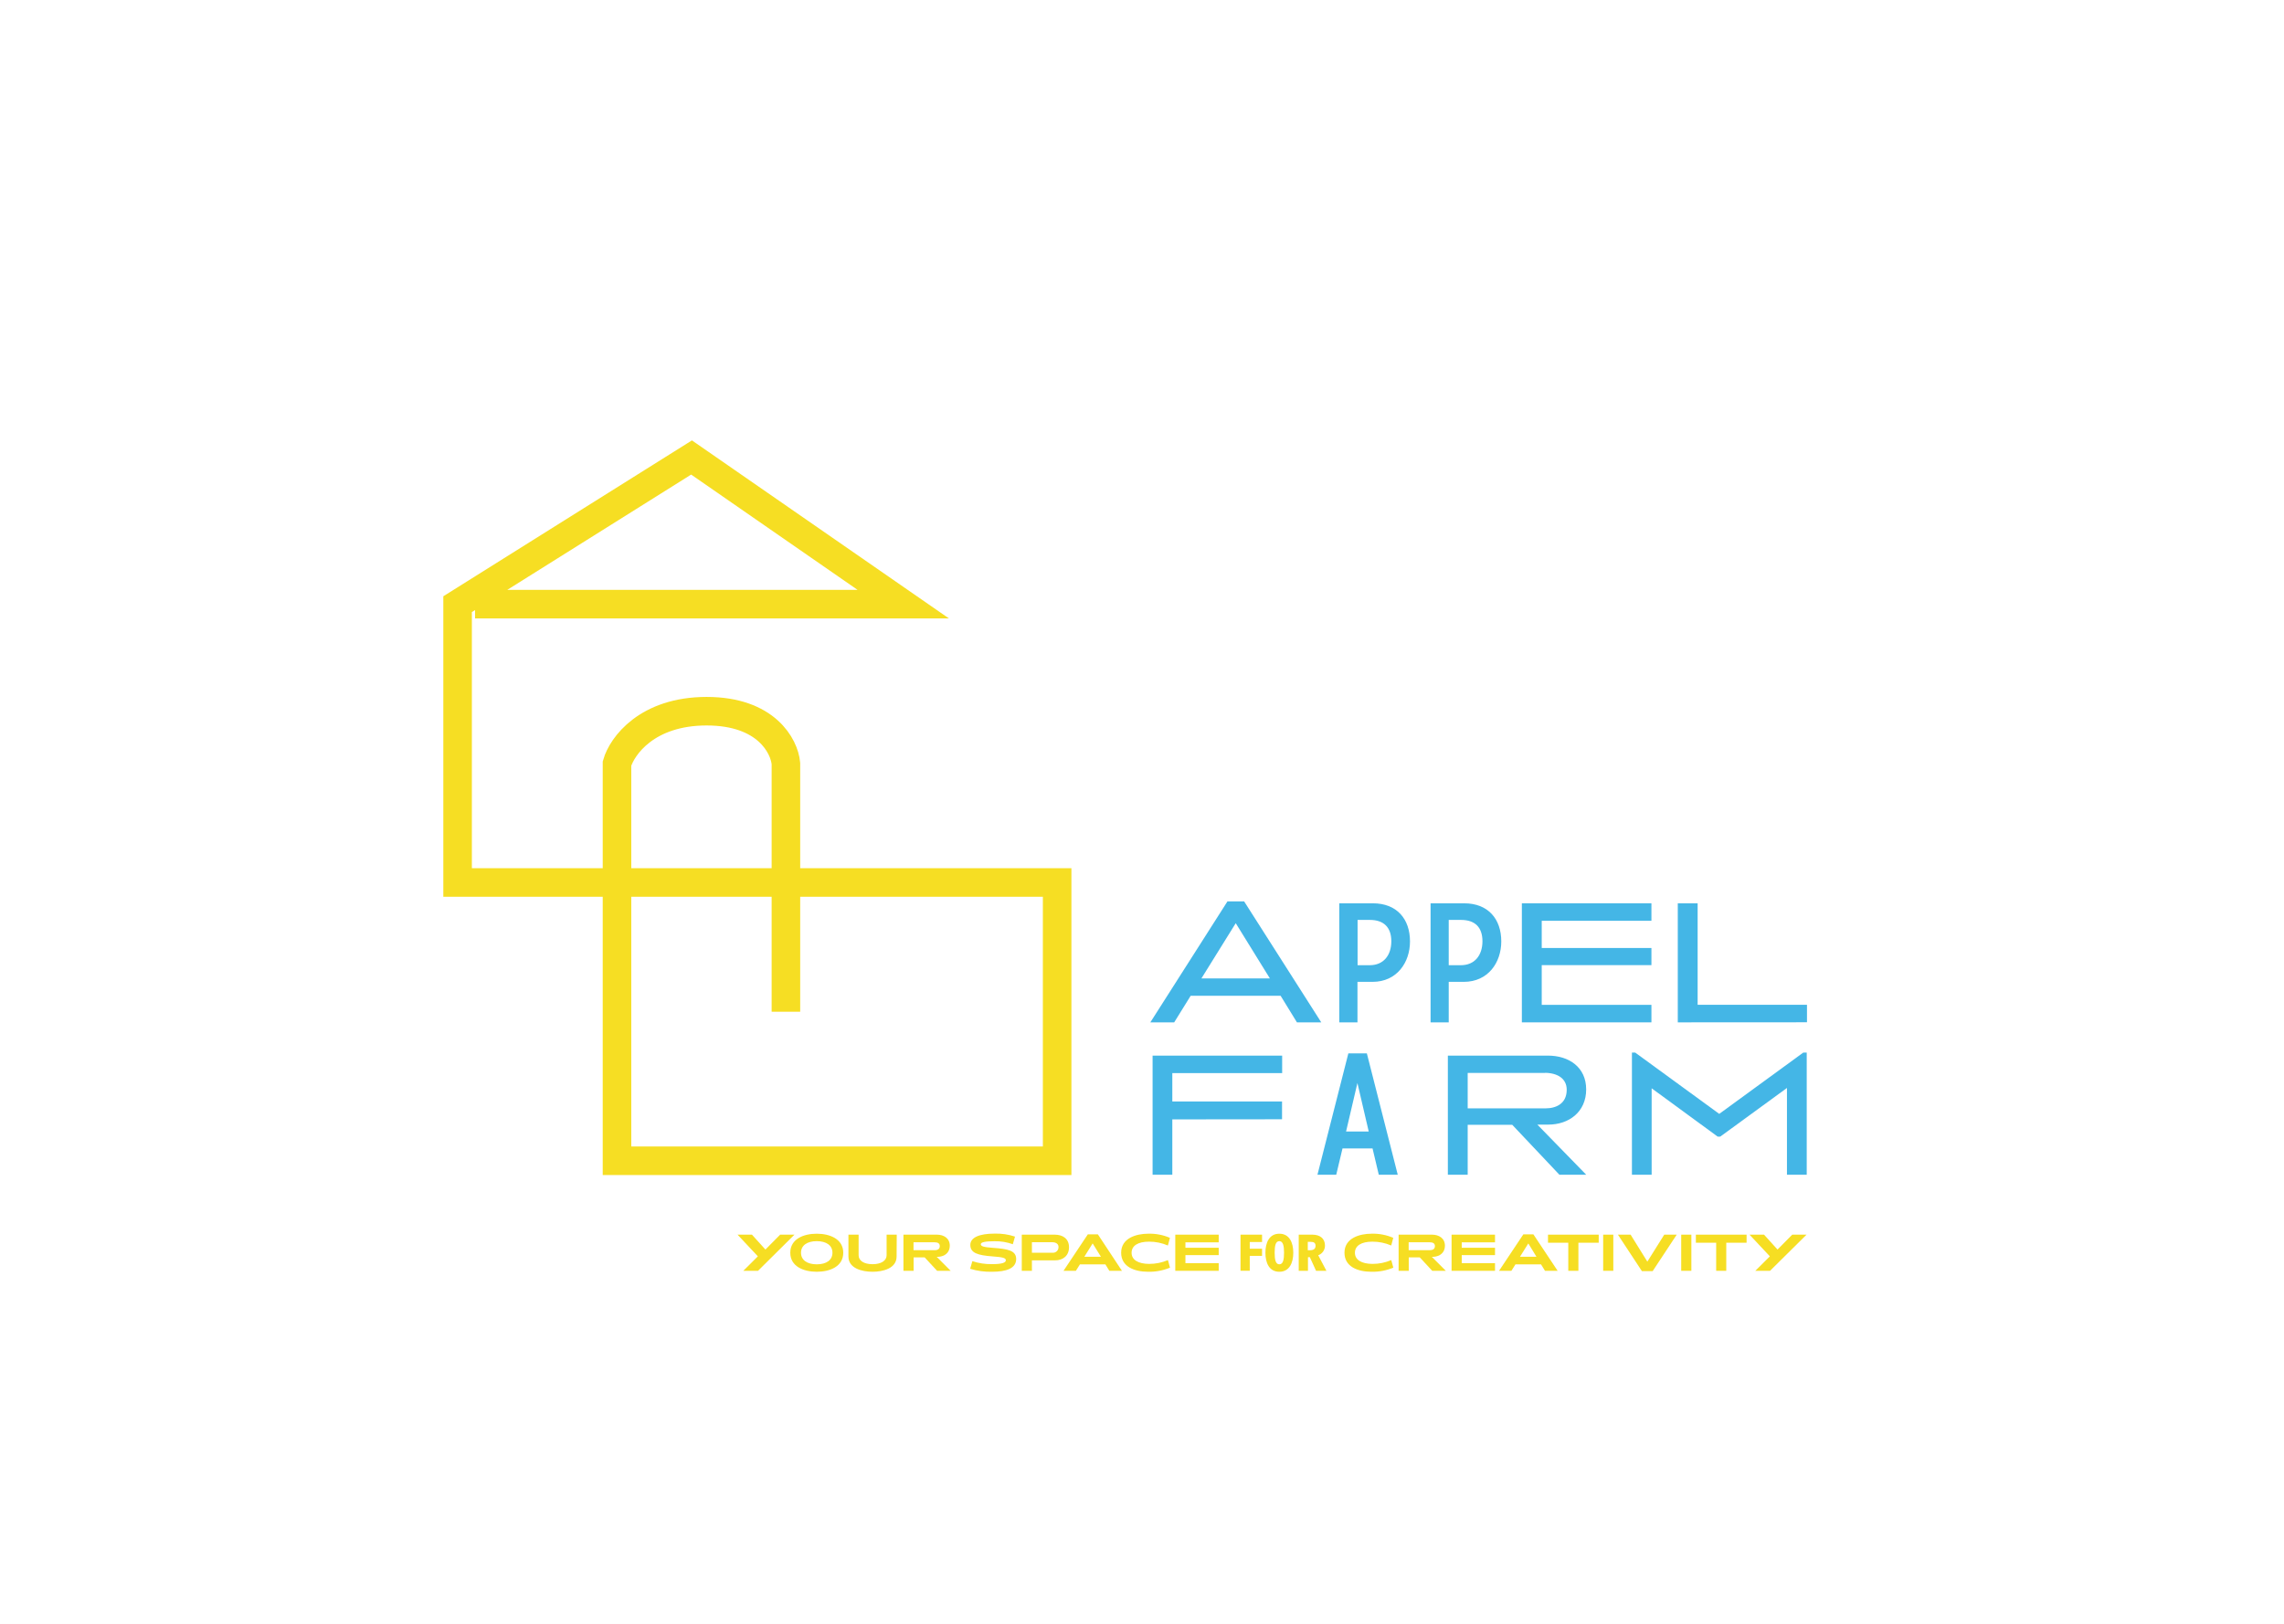
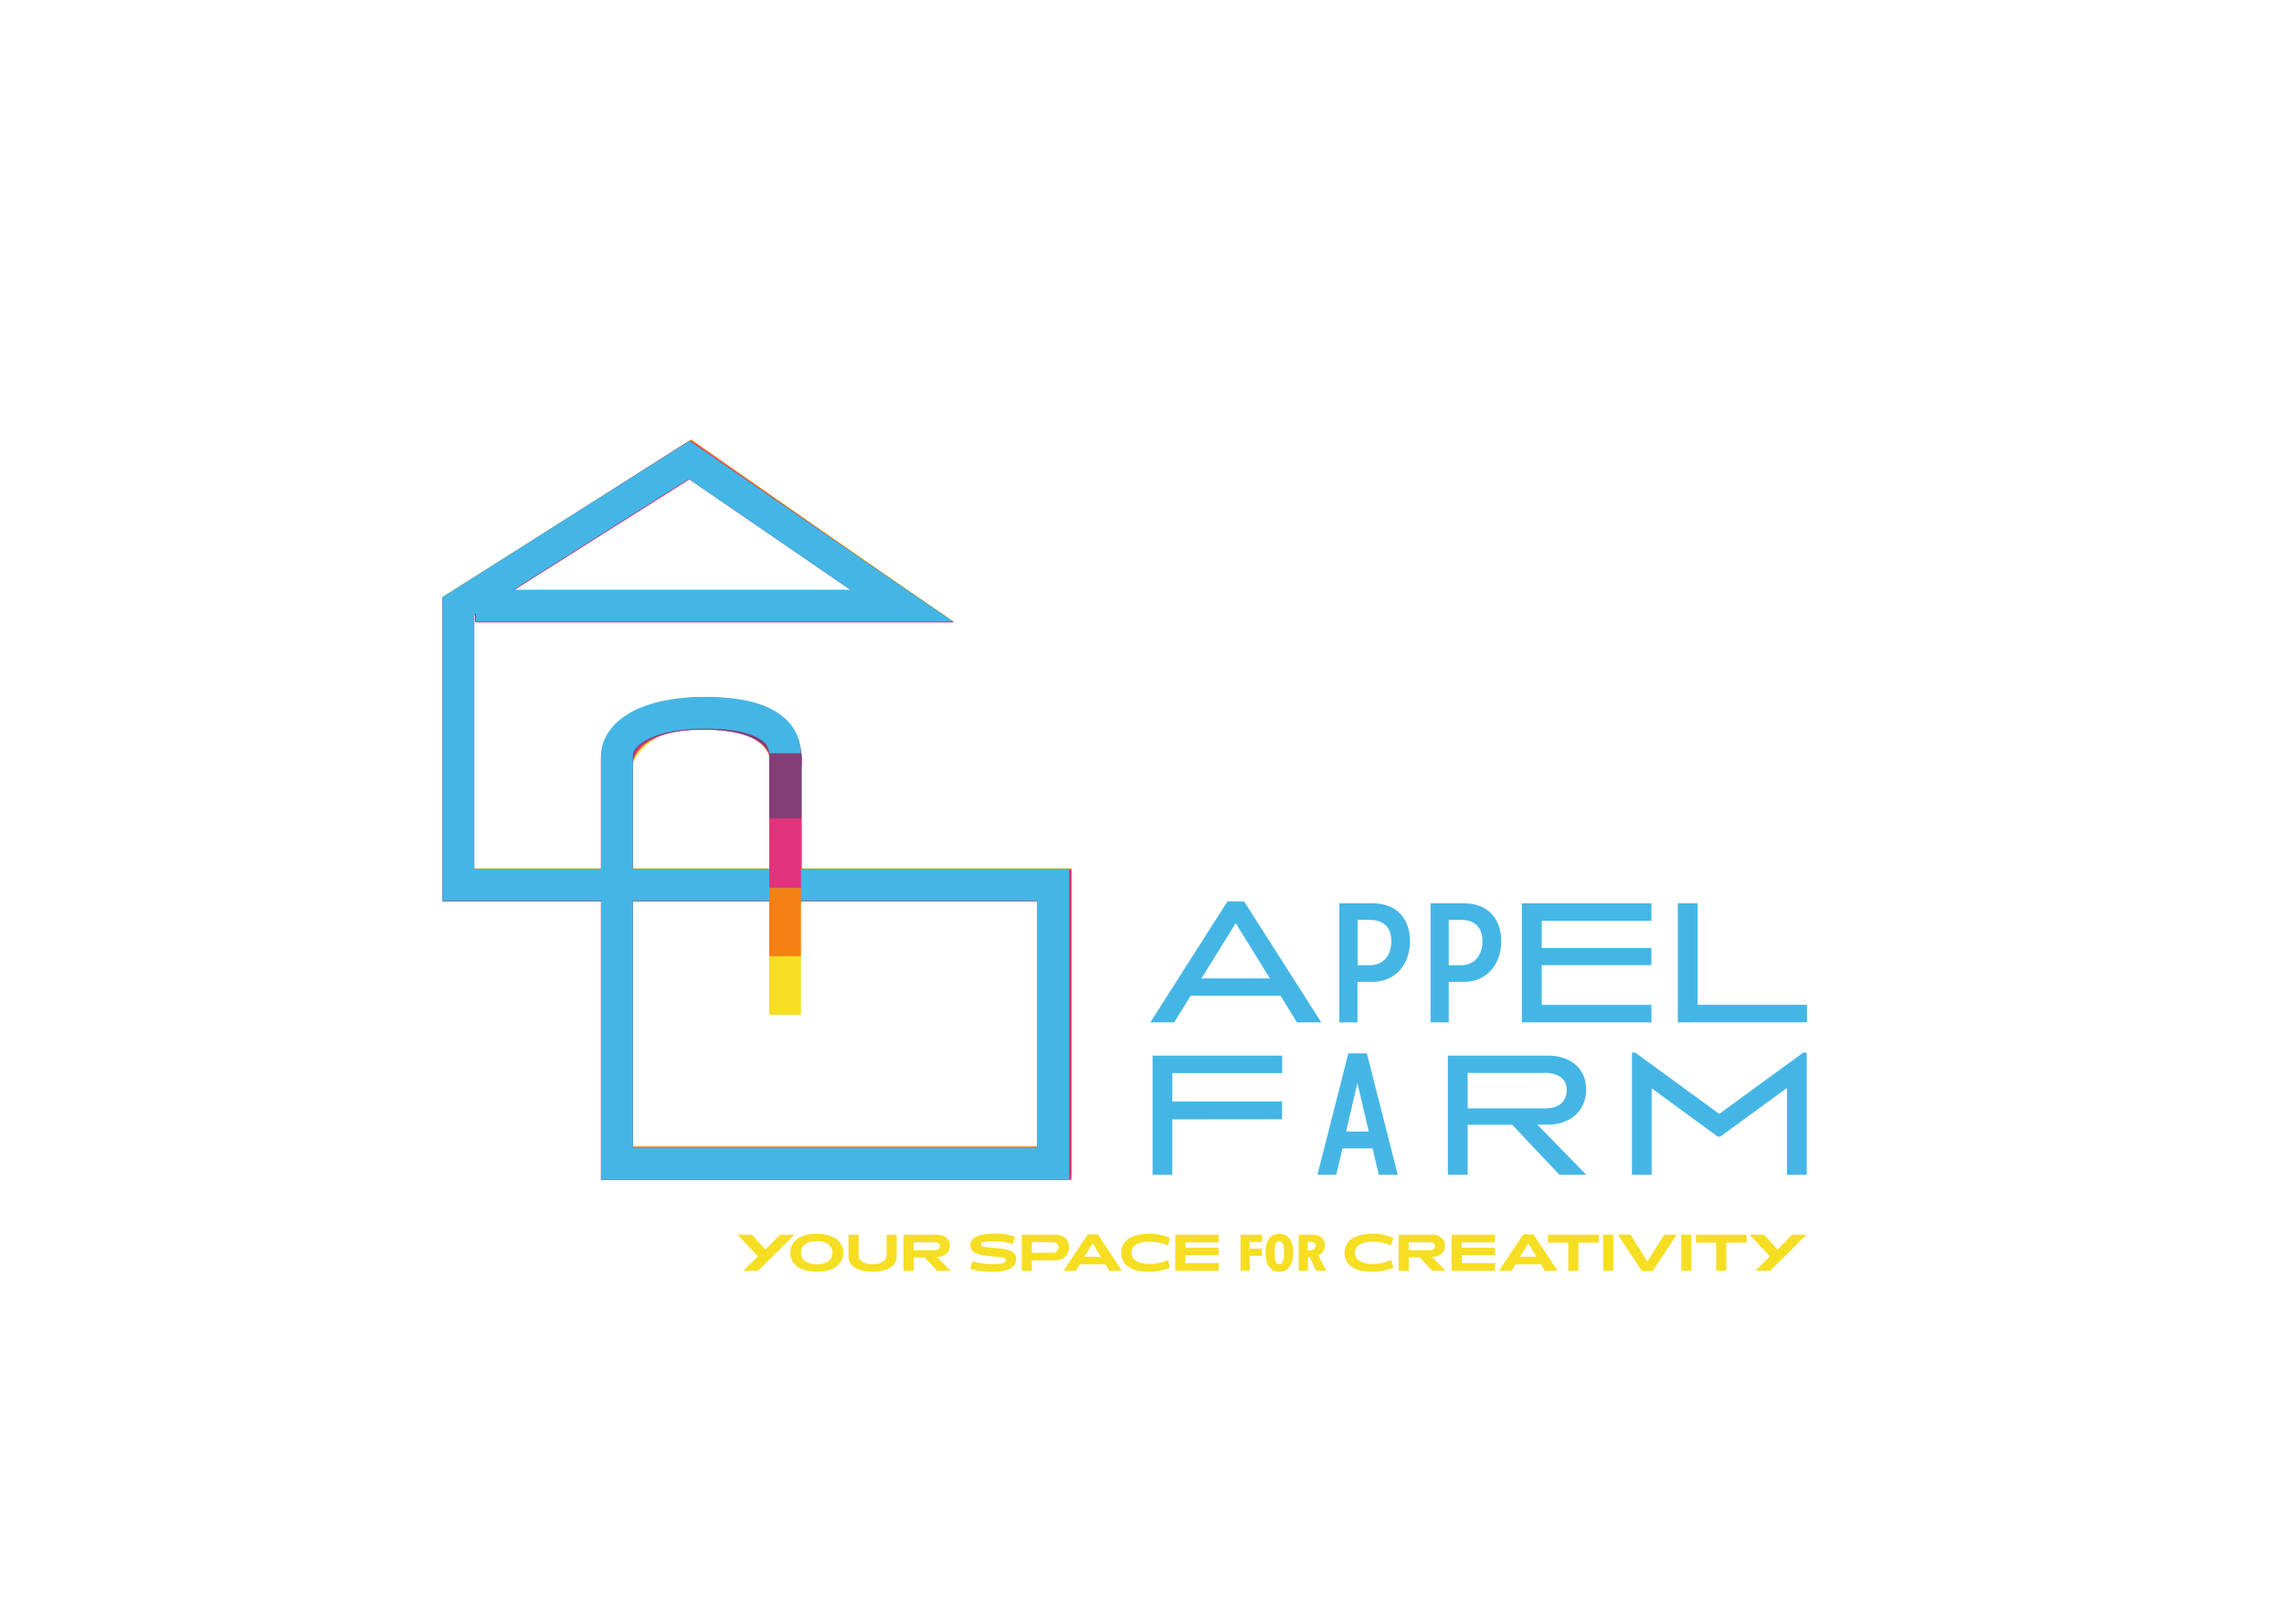
<svg xmlns="http://www.w3.org/2000/svg" width="1440" height="1024" viewBox="0 0 1440 1024" fill="none">
  <g id="24">
    <rect width="1440" height="1024" fill="white" />
    <rect id="background" width="1440" height="1024" fill="white" />
-     <g id="name">
-       <g id="appel">
-         <path id="a" d="M818.014 644.141L807.712 627.362H750.372L739.975 644.141H726.309L774.199 569.018H784.075L831.964 644.141H818.014ZM779.101 581.08L756.412 617.599H801.672L779.101 581.08Z" fill="#44B6E6" stroke="#44B6E6" stroke-width="1.16" stroke-miterlimit="10" />
-         <path id="p" d="M865.359 618.594H855.269V644.141H844.967V570.227H865.572C880.375 570.227 888.38 579.872 888.38 593.688C888.38 606.627 880.375 618.594 865.359 618.594ZM863.677 579.54H855.34V609.257H863.559C872.772 609.257 877.769 602.574 877.769 593.569C877.769 584.564 872.819 579.54 863.677 579.54Z" fill="#44B6E6" stroke="#44B6E6" stroke-width="1.16" stroke-miterlimit="10" />
-         <path id="p-two" d="M922.888 618.594H912.798V644.141H902.519V570.227H923.124C937.927 570.227 945.932 579.872 945.932 593.688C945.932 606.627 937.927 618.594 922.888 618.594ZM921.135 579.54H912.798V609.257H921.016C930.23 609.257 935.227 602.574 935.227 593.569C935.227 584.564 930.372 579.54 921.159 579.54H921.135Z" fill="#44B6E6" stroke="#44B6E6" stroke-width="1.16" stroke-miterlimit="10" />
-         <path id="e" d="M960.072 644.141V570.227H1040.6V580.085H971.44V598.404H1040.6V608.049H971.44V634.259H1040.6V644.141H960.072Z" fill="#44B6E6" stroke="#44B6E6" stroke-width="1.16" stroke-miterlimit="10" />
-         <path id="l" d="M1058.38 644.141V570.227H1069.73V634.211H1138.67V644.094L1058.38 644.141Z" fill="#44B6E6" stroke="#44B6E6" stroke-width="1.16" stroke-miterlimit="10" />
+     <g id="everything">
+       <g id="slogan">
+         <g id="your">
+           <path id="y-your" d="M477.902 801.399H468.632L477.807 792.272L465 778.601H474.08L482.574 787.991L491.862 778.601H500.886L477.902 801.399Z" fill="#F6DE23" />
+           <path id="o-your" d="M514.941 802C506.712 802 498.256 798.695 498.256 790C498.256 781.305 506.675 778 514.941 778C523.208 778 531.645 781.343 531.645 790C531.645 798.657 523.303 802 514.941 802ZM514.941 782.695C508.888 782.695 505.01 785.38 505.01 790C505.01 794.62 508.888 797.305 514.941 797.305C520.995 797.305 524.835 794.676 524.835 790C524.835 785.324 520.938 782.695 514.941 782.695Z" fill="#F6DE23" />
+           <path id="u-your" d="M565.28 792.404C565.28 799.916 556.597 802 550.146 802C543.695 802 534.918 799.972 534.918 792.404V778.601H541.331V791.596C541.331 795.146 544.868 797.23 550.146 797.23C555.424 797.23 558.98 795.071 558.98 791.596V778.601H565.374L565.28 792.404Z" fill="#F6DE23" />
+           <path id="r-your" d="M590.818 801.399L582.949 792.911H576.006V801.399H569.593V778.601H590.686C595.075 778.601 598.82 780.873 598.82 785.606C598.82 789.906 595.623 792.366 591.575 792.573H590.553L599.369 801.399H590.818ZM589.191 783.409H575.949V788.385H589.362C591.253 788.385 592.502 787.596 592.502 785.812C592.502 784.028 591.197 783.409 589.191 783.409Z" fill="#F6DE23" />
+         </g>
+         <g id="space">
+           <path id="s-space" d="M625.38 802C620.73 802.119 616.091 801.485 611.646 800.122L613.046 795.315C617.034 796.628 621.217 797.263 625.418 797.192C631.642 797.192 634.157 796.31 634.157 794.751C634.157 793.192 631.925 792.779 625.758 792.31C616.451 791.615 611.759 790.15 611.759 785.08C611.759 780.385 617.435 777.944 627.045 777.944C631.417 777.81 635.778 778.446 639.927 779.822L638.565 784.629C634.861 783.306 630.943 782.669 627.007 782.751C621.464 782.751 618.362 783.296 618.362 784.629C618.362 785.962 620.253 786.507 626.099 786.92C635.557 787.596 640.665 788.648 640.665 793.962C640.665 799.878 634.479 802 625.38 802Z" fill="#F6DE23" />
+           <path id="p-space" d="M665.182 794.808H650.596V801.399H644.202V778.601H665.011C670.119 778.601 673.978 781.211 673.978 786.526C673.978 791.84 670.251 794.808 665.182 794.808ZM663.422 783.371H650.596V790H663.574C664.052 790.042 664.535 789.984 664.99 789.832C665.445 789.679 665.864 789.435 666.219 789.113C666.574 788.792 666.859 788.402 667.055 787.966C667.251 787.53 667.354 787.059 667.357 786.582C667.508 784.46 665.73 783.371 663.422 783.371V783.371Z" fill="#F6DE23" />
+           <path id="a-space" d="M699.403 801.399L696.925 797.343H680.864L678.31 801.399H670.516L685.839 778.413H692.176L707.348 801.399H699.403ZM688.885 784.122L683.645 792.535H694.106L688.885 784.122Z" fill="#F6DE23" />
+           <path id="c-space" d="M723.882 802C715.161 802 706.856 798.77 706.856 790C706.856 780.61 716.693 778 723.882 778C728.597 777.855 733.287 778.747 737.615 780.61L736.329 785.437C732.586 783.826 728.548 783.001 724.468 783.014C717.45 783.014 713.439 785.568 713.439 790.038C713.439 794.507 717.658 797.005 724.468 797.042C728.552 797.062 732.597 796.244 736.348 794.639L737.653 799.408C733.296 801.218 728.604 802.101 723.882 802Z" fill="#F6DE23" />
+           <path id="e-space" d="M740.983 801.399V778.601H768.356V783.446H747.377V786.864H768.356V791.502H747.377V796.573H768.356V801.399H740.983Z" fill="#F6DE23" />
+         </g>
+         <g id="for">
+           <path id="f-for" d="M787.935 791.972V801.362H782.109V778.601H795.691V783.24H787.935V787.465H795.691V791.972H787.935Z" fill="#F6DE23" />
+           <path id="o-for" d="M806.588 802C800.156 802 797.81 796.366 797.81 790C797.81 783.634 800.231 778 806.588 778C812.944 778 815.384 783.634 815.384 790C815.384 796.366 812.925 802 806.588 802ZM806.588 782.695C804.204 782.695 803.636 785.643 803.636 790C803.636 794.357 804.242 797.305 806.588 797.305C808.933 797.305 809.558 794.376 809.558 790C809.558 785.624 808.914 782.695 806.588 782.695Z" fill="#F6DE23" />
+           <path id="r-for" d="M829.742 801.399L825.826 792.817H824.634V801.399H818.808V778.601H827.453C832.22 778.601 835.36 781.042 835.36 785.474C835.376 786.806 834.975 788.11 834.212 789.207C833.45 790.303 832.364 791.138 831.104 791.596L836.268 801.399H829.742ZM826.413 783.146H824.521V788.441H825.732C828.134 788.441 829.42 787.578 829.42 785.643C829.42 783.709 828.248 783.146 826.413 783.146Z" fill="#F6DE23" />
+         </g>
+         <g id="creativity">
+           <path id="c-creativity" d="M864.682 802C855.961 802 847.657 798.77 847.657 790C847.657 780.61 857.494 778 864.682 778C869.398 777.855 874.088 778.747 878.416 780.61L877.13 785.437C873.386 783.826 869.348 783.001 865.269 783.014C858.25 783.014 854.24 785.568 854.24 790.038C854.24 794.507 858.458 797.005 865.269 797.042C869.353 797.062 873.398 796.244 877.149 794.639L878.454 799.408C874.096 801.218 869.405 802.101 864.682 802Z" fill="#F6DE23" />
+           <path id="r-creativity" d="M902.989 801.399L895.12 792.911H888.177V801.399H881.783V778.601H902.857C907.246 778.601 910.991 780.873 910.991 785.606C910.991 789.906 907.794 792.366 903.746 792.573H902.725L911.54 801.399H902.989ZM901.362 783.409H888.121V788.385H901.552C903.349 788.385 904.673 787.596 904.673 785.812C904.673 784.028 903.368 783.409 901.362 783.409Z" fill="#F6DE23" />
+           <path id="e-creativity" d="M915.172 801.399V778.601H942.564V783.446H921.585V786.864H942.564V791.502H921.585V796.573H942.564V801.399H915.172Z" fill="#F6DE23" />
+           <path id="a-creativity" d="M974.08 801.399L971.583 797.343H955.447L952.893 801.399H945.099L960.422 778.413H966.759L982.044 801.399H974.08ZM963.562 784.122L958.303 792.535H968.689L963.562 784.122Z" fill="#F6DE23" />
+           <path id="t-creativity" d="M995.135 783.69V801.399H988.76V783.69H975.972V778.601H1007.94V783.69H995.135Z" fill="#F6DE23" />
+           <path id="i-creativity" d="M1010.76 801.399V778.601H1017.15V801.399H1010.76Z" fill="#F6DE23" />
+           <path id="v-creativity" d="M1041.95 801.606H1035.18L1020.05 778.601H1028.05L1038.61 795.615L1049.26 778.601H1057.13L1041.95 801.606Z" fill="#F6DE23" />
+           <path id="i-two-creativity" d="M1059.96 801.399V778.601H1066.36V801.399H1059.96Z" fill="#F6DE23" />
+           <path id="t-two-creativity" d="M1088.36 783.69V801.399H1082V783.69H1069.2V778.601H1101.17V783.69H1088.36Z" fill="#F6DE23" />
+           <path id="y-creativity" d="M1115.96 801.399H1106.69L1115.85 792.272L1103.04 778.601H1112.18L1120.67 787.991L1129.96 778.601H1138.98L1115.96 801.399Z" fill="#F6DE23" />
+         </g>
      </g>
-       <g id="farm">
-         <path id="f" d="M738.53 705.329V740.213H727.257V666.275H807.783V676.157H738.53V695.187H807.712V705.258L738.53 705.329Z" fill="#44B6E6" stroke="#44B6E6" stroke-width="1.16" stroke-miterlimit="10" />
-         <path id="a-two" d="M869.74 740.213L865.809 723.624H845.961L842.006 740.213H831.372L850.556 664.853H861.309L880.493 740.213H869.74ZM855.814 680.423L847.927 714.145H863.677L855.814 680.423Z" fill="#44B6E6" stroke="#44B6E6" stroke-width="1.16" stroke-miterlimit="10" />
-         <path id="r" d="M983.4 740.213L953.677 708.742H924.759V740.213H913.414V666.275H975.987C988.706 666.275 999.458 673.195 999.458 687.011C999.458 700.827 988.919 708.623 976.106 708.623H967.887L998.677 740.213H983.4ZM973.666 676.039H924.759V699.523H974.637C980.89 699.523 988.351 696.656 988.351 687.224C988.351 679.688 982.098 675.944 973.666 675.944V676.039Z" fill="#44B6E6" stroke="#44B6E6" stroke-width="1.16" stroke-miterlimit="10" />
-         <path id="m" d="M1127.21 740.213V684.949L1084.37 716.207H1083.16L1040.74 685.162V740.213H1029.47V664.379H1030.79L1083.94 703.149L1137.09 664.379H1138.51V740.213H1127.21Z" fill="#44B6E6" stroke="#44B6E6" stroke-width="1.16" stroke-miterlimit="10" />
+       <g id="full-logo">
+         <path id="logo" d="M299.5 381H569.5L436 288.5L288.5 381V556.5H666.5V732H389V481.5C392.167 470.5 407.9 448.5 445.5 448.5C483.1 448.5 494.5 470.5 495.5 481.5V638" stroke="#F6DE23" stroke-width="18" />
+         <g id="name">
+           <g id="appel">
+             <path id="a" d="M818.014 644.141L807.712 627.362H750.372L739.975 644.141H726.309L774.199 569.018H784.075L831.964 644.141H818.014ZM779.101 581.08L756.412 617.599H801.672L779.101 581.08Z" fill="#44B6E6" stroke="#44B6E6" stroke-width="1.16" stroke-miterlimit="10" />
+             <path id="p" d="M865.359 618.594H855.269V644.141H844.967V570.227H865.572C880.375 570.227 888.38 579.872 888.38 593.688C888.38 606.627 880.375 618.594 865.359 618.594ZM863.677 579.54H855.34V609.257H863.559C872.772 609.257 877.769 602.574 877.769 593.569C877.769 584.564 872.819 579.54 863.677 579.54Z" fill="#44B6E6" stroke="#44B6E6" stroke-width="1.16" stroke-miterlimit="10" />
+             <path id="p-two" d="M922.888 618.594H912.798V644.141H902.519V570.227H923.124C937.927 570.227 945.932 579.872 945.932 593.688C945.932 606.627 937.927 618.594 922.888 618.594ZM921.135 579.54H912.798V609.257H921.016C930.23 609.257 935.227 602.574 935.227 593.569C935.227 584.564 930.372 579.54 921.159 579.54H921.135Z" fill="#44B6E6" stroke="#44B6E6" stroke-width="1.16" stroke-miterlimit="10" />
+             <path id="e" d="M960.072 644.141V570.227H1040.6V580.085H971.44V598.404H1040.6V608.049H971.44V634.259H1040.6V644.141H960.072Z" fill="#44B6E6" stroke="#44B6E6" stroke-width="1.16" stroke-miterlimit="10" />
+             <path id="l" d="M1058.38 644.141V570.227H1069.73V634.211H1138.67V644.094L1058.38 644.141Z" fill="#44B6E6" stroke="#44B6E6" stroke-width="1.16" stroke-miterlimit="10" />
+           </g>
+           <g id="farm">
+             <path id="f" d="M738.53 705.329V740.213H727.257V666.275H807.783V676.157H738.53V695.187H807.712V705.258L738.53 705.329Z" fill="#44B6E6" stroke="#44B6E6" stroke-width="1.16" stroke-miterlimit="10" />
+             <path id="a-two" d="M869.74 740.213L865.809 723.624H845.961L842.006 740.213H831.372L850.556 664.853H861.309L880.493 740.213H869.74ZM855.814 680.423L847.927 714.145H863.677L855.814 680.423Z" fill="#44B6E6" stroke="#44B6E6" stroke-width="1.16" stroke-miterlimit="10" />
+             <path id="r" d="M983.4 740.213L953.677 708.742H924.759V740.213H913.414V666.275H975.987C988.706 666.275 999.458 673.195 999.458 687.011C999.458 700.827 988.919 708.623 976.106 708.623H967.887L998.677 740.213H983.4ZM973.666 676.039H924.759V699.523H974.637C980.89 699.523 988.351 696.656 988.351 687.224C988.351 679.688 982.098 675.944 973.666 675.944V676.039Z" fill="#44B6E6" stroke="#44B6E6" stroke-width="1.16" stroke-miterlimit="10" />
+             <path id="m" d="M1127.21 740.213V684.949L1084.37 716.207H1083.16L1040.74 685.162V740.213H1029.47V664.379H1030.79L1083.94 703.149L1137.09 664.379H1138.51V740.213H1127.21Z" fill="#44B6E6" stroke="#44B6E6" stroke-width="1.16" stroke-miterlimit="10" />
+           </g>
+         </g>
+         <g id="rainbow">
+           <path id="orange" d="M300 381H568.5L435.5 288L289 381V557.5H666.5V732H389.5V481.5C389.667 470.5 400.8 448.5 444 448.5C487.2 448.5 496 470.5 495 481.5V605.5" stroke="#F47F13" stroke-width="18" />
+           <path id="pink" d="M300.5 382.5H569L435.5 290L289 382.5V558H495.5M495.5 558H665.5V734H389V483.5C388.333 472.333 398.4 450 444 450C489.6 450 497.333 472.333 495.5 483.5V558Z" stroke="#E1347C" stroke-width="20" />
+           <path id="purple" d="M299.486 382.292H569.126L434.306 290L289 382.292V558.395H664V734H388.867V479.573C388.201 469.762 398.154 450.139 443.294 450.139C488.434 450.139 496.723 469.762 495.225 479.573V515.991" stroke="#833E75" stroke-width="20" />
+           <path id="blue" d="M300 382H568.5L434.5 290L289 382V558H664V734H389V475.5C389.167 466.833 400.6 449.5 445 449.5C489.4 449.5 495 466.5 495 475.5" stroke="#44B6E6" stroke-width="20" />
+         </g>
+         <g id="line">
+           <rect id="purple-rec" x="485" y="475" width="20" height="41" fill="#833E75" />
+           <rect id="pink-rec" x="485" y="516" width="20" height="44" fill="#E1347C" />
+           <rect id="orange-rec" x="485" y="560" width="20" height="43" fill="#F47F13" />
+           <rect id="yellow-rec" x="485" y="603" width="20" height="37" fill="#F6DE23" />
+         </g>
      </g>
    </g>
-     <g id="slogan">
-       <g id="your">
-         <path id="y-your" d="M477.902 801.399H468.632L477.807 792.272L465 778.601H474.08L482.574 787.991L491.862 778.601H500.886L477.902 801.399Z" fill="#F6DE23" />
-         <path id="o-your" d="M514.941 802C506.712 802 498.256 798.695 498.256 790C498.256 781.305 506.675 778 514.941 778C523.208 778 531.645 781.343 531.645 790C531.645 798.657 523.303 802 514.941 802ZM514.941 782.695C508.888 782.695 505.01 785.38 505.01 790C505.01 794.62 508.888 797.305 514.941 797.305C520.995 797.305 524.835 794.676 524.835 790C524.835 785.324 520.938 782.695 514.941 782.695Z" fill="#F6DE23" />
-         <path id="u-your" d="M565.28 792.404C565.28 799.916 556.597 802 550.146 802C543.695 802 534.918 799.972 534.918 792.404V778.601H541.331V791.596C541.331 795.146 544.868 797.23 550.146 797.23C555.424 797.23 558.98 795.071 558.98 791.596V778.601H565.374L565.28 792.404Z" fill="#F6DE23" />
-         <path id="r-your" d="M590.818 801.399L582.949 792.911H576.006V801.399H569.593V778.601H590.686C595.075 778.601 598.82 780.873 598.82 785.606C598.82 789.906 595.623 792.366 591.575 792.573H590.553L599.369 801.399H590.818ZM589.191 783.409H575.949V788.385H589.362C591.253 788.385 592.502 787.596 592.502 785.812C592.502 784.028 591.197 783.409 589.191 783.409Z" fill="#F6DE23" />
-       </g>
-       <g id="space">
-         <path id="s-space" d="M625.38 802C620.73 802.119 616.091 801.485 611.646 800.122L613.046 795.315C617.034 796.628 621.217 797.263 625.418 797.192C631.642 797.192 634.157 796.31 634.157 794.751C634.157 793.192 631.925 792.779 625.758 792.31C616.451 791.615 611.759 790.15 611.759 785.08C611.759 780.385 617.435 777.944 627.045 777.944C631.417 777.81 635.778 778.446 639.927 779.822L638.565 784.629C634.861 783.306 630.943 782.669 627.007 782.751C621.464 782.751 618.362 783.296 618.362 784.629C618.362 785.962 620.253 786.507 626.099 786.92C635.557 787.596 640.665 788.648 640.665 793.962C640.665 799.878 634.479 802 625.38 802Z" fill="#F6DE23" />
-         <path id="p-space" d="M665.182 794.808H650.596V801.399H644.202V778.601H665.011C670.119 778.601 673.978 781.211 673.978 786.526C673.978 791.84 670.251 794.808 665.182 794.808ZM663.422 783.371H650.596V790H663.574C664.052 790.042 664.535 789.984 664.99 789.832C665.445 789.679 665.864 789.435 666.219 789.113C666.574 788.792 666.859 788.402 667.055 787.966C667.251 787.53 667.354 787.059 667.357 786.582C667.508 784.46 665.73 783.371 663.422 783.371V783.371Z" fill="#F6DE23" />
-         <path id="a-space" d="M699.403 801.399L696.925 797.343H680.864L678.31 801.399H670.516L685.839 778.413H692.176L707.348 801.399H699.403ZM688.885 784.122L683.645 792.535H694.106L688.885 784.122Z" fill="#F6DE23" />
-         <path id="c-space" d="M723.882 802C715.161 802 706.856 798.77 706.856 790C706.856 780.61 716.693 778 723.882 778C728.597 777.855 733.287 778.747 737.615 780.61L736.329 785.437C732.586 783.826 728.548 783.001 724.468 783.014C717.45 783.014 713.439 785.568 713.439 790.038C713.439 794.507 717.658 797.005 724.468 797.042C728.552 797.062 732.597 796.244 736.348 794.639L737.653 799.408C733.296 801.218 728.604 802.101 723.882 802Z" fill="#F6DE23" />
-         <path id="e-space" d="M740.983 801.399V778.601H768.356V783.446H747.377V786.864H768.356V791.502H747.377V796.573H768.356V801.399H740.983Z" fill="#F6DE23" />
-       </g>
-       <g id="for">
-         <path id="f-for" d="M787.935 791.972V801.362H782.109V778.601H795.691V783.24H787.935V787.465H795.691V791.972H787.935Z" fill="#F6DE23" />
-         <path id="o-for" d="M806.588 802C800.156 802 797.81 796.366 797.81 790C797.81 783.634 800.231 778 806.588 778C812.944 778 815.384 783.634 815.384 790C815.384 796.366 812.925 802 806.588 802ZM806.588 782.695C804.204 782.695 803.636 785.643 803.636 790C803.636 794.357 804.242 797.305 806.588 797.305C808.933 797.305 809.558 794.376 809.558 790C809.558 785.624 808.914 782.695 806.588 782.695Z" fill="#F6DE23" />
-         <path id="r-for" d="M829.742 801.399L825.826 792.817H824.634V801.399H818.808V778.601H827.453C832.22 778.601 835.36 781.042 835.36 785.474C835.376 786.806 834.975 788.11 834.212 789.207C833.45 790.303 832.364 791.138 831.104 791.596L836.268 801.399H829.742ZM826.413 783.146H824.521V788.441H825.732C828.134 788.441 829.42 787.578 829.42 785.643C829.42 783.709 828.248 783.146 826.413 783.146Z" fill="#F6DE23" />
-       </g>
-       <g id="creativity">
-         <path id="c-creativity" d="M864.682 802C855.961 802 847.657 798.77 847.657 790C847.657 780.61 857.494 778 864.682 778C869.398 777.855 874.088 778.747 878.416 780.61L877.13 785.437C873.386 783.826 869.348 783.001 865.269 783.014C858.25 783.014 854.24 785.568 854.24 790.038C854.24 794.507 858.458 797.005 865.269 797.042C869.353 797.062 873.398 796.244 877.149 794.639L878.454 799.408C874.096 801.218 869.405 802.101 864.682 802Z" fill="#F6DE23" />
-         <path id="r-creativity" d="M902.989 801.399L895.12 792.911H888.177V801.399H881.783V778.601H902.857C907.246 778.601 910.991 780.873 910.991 785.606C910.991 789.906 907.794 792.366 903.746 792.573H902.725L911.54 801.399H902.989ZM901.362 783.409H888.121V788.385H901.552C903.349 788.385 904.673 787.596 904.673 785.812C904.673 784.028 903.368 783.409 901.362 783.409Z" fill="#F6DE23" />
-         <path id="e-creativity" d="M915.172 801.399V778.601H942.564V783.446H921.585V786.864H942.564V791.502H921.585V796.573H942.564V801.399H915.172Z" fill="#F6DE23" />
-         <path id="a-creativity" d="M974.08 801.399L971.583 797.343H955.447L952.893 801.399H945.099L960.422 778.413H966.759L982.044 801.399H974.08ZM963.562 784.122L958.303 792.535H968.689L963.562 784.122Z" fill="#F6DE23" />
-         <path id="t-creativity" d="M995.135 783.69V801.399H988.76V783.69H975.972V778.601H1007.94V783.69H995.135Z" fill="#F6DE23" />
-         <path id="i-creativity" d="M1010.76 801.399V778.601H1017.15V801.399H1010.76Z" fill="#F6DE23" />
-         <path id="v-creativity" d="M1041.95 801.606H1035.18L1020.05 778.601H1028.05L1038.61 795.615L1049.26 778.601H1057.13L1041.95 801.606Z" fill="#F6DE23" />
-         <path id="i-two-creativity" d="M1059.96 801.399V778.601H1066.36V801.399H1059.96Z" fill="#F6DE23" />
-         <path id="t-two-creativity" d="M1088.36 783.69V801.399H1082V783.69H1069.2V778.601H1101.17V783.69H1088.36Z" fill="#F6DE23" />
-         <path id="y-creativity" d="M1115.96 801.399H1106.69L1115.85 792.272L1103.04 778.601H1112.18L1120.67 787.991L1129.96 778.601H1138.98L1115.96 801.399Z" fill="#F6DE23" />
-       </g>
-     </g>
-     <path id="logo" d="M299.5 381H569.5L436 288.5L288.5 381V556.5H666.5V732H389V481.5C392.167 470.5 407.9 448.5 445.5 448.5C483.1 448.5 494.5 470.5 495.5 481.5V638" stroke="#F6DE23" stroke-width="18" />
  </g>
</svg>
